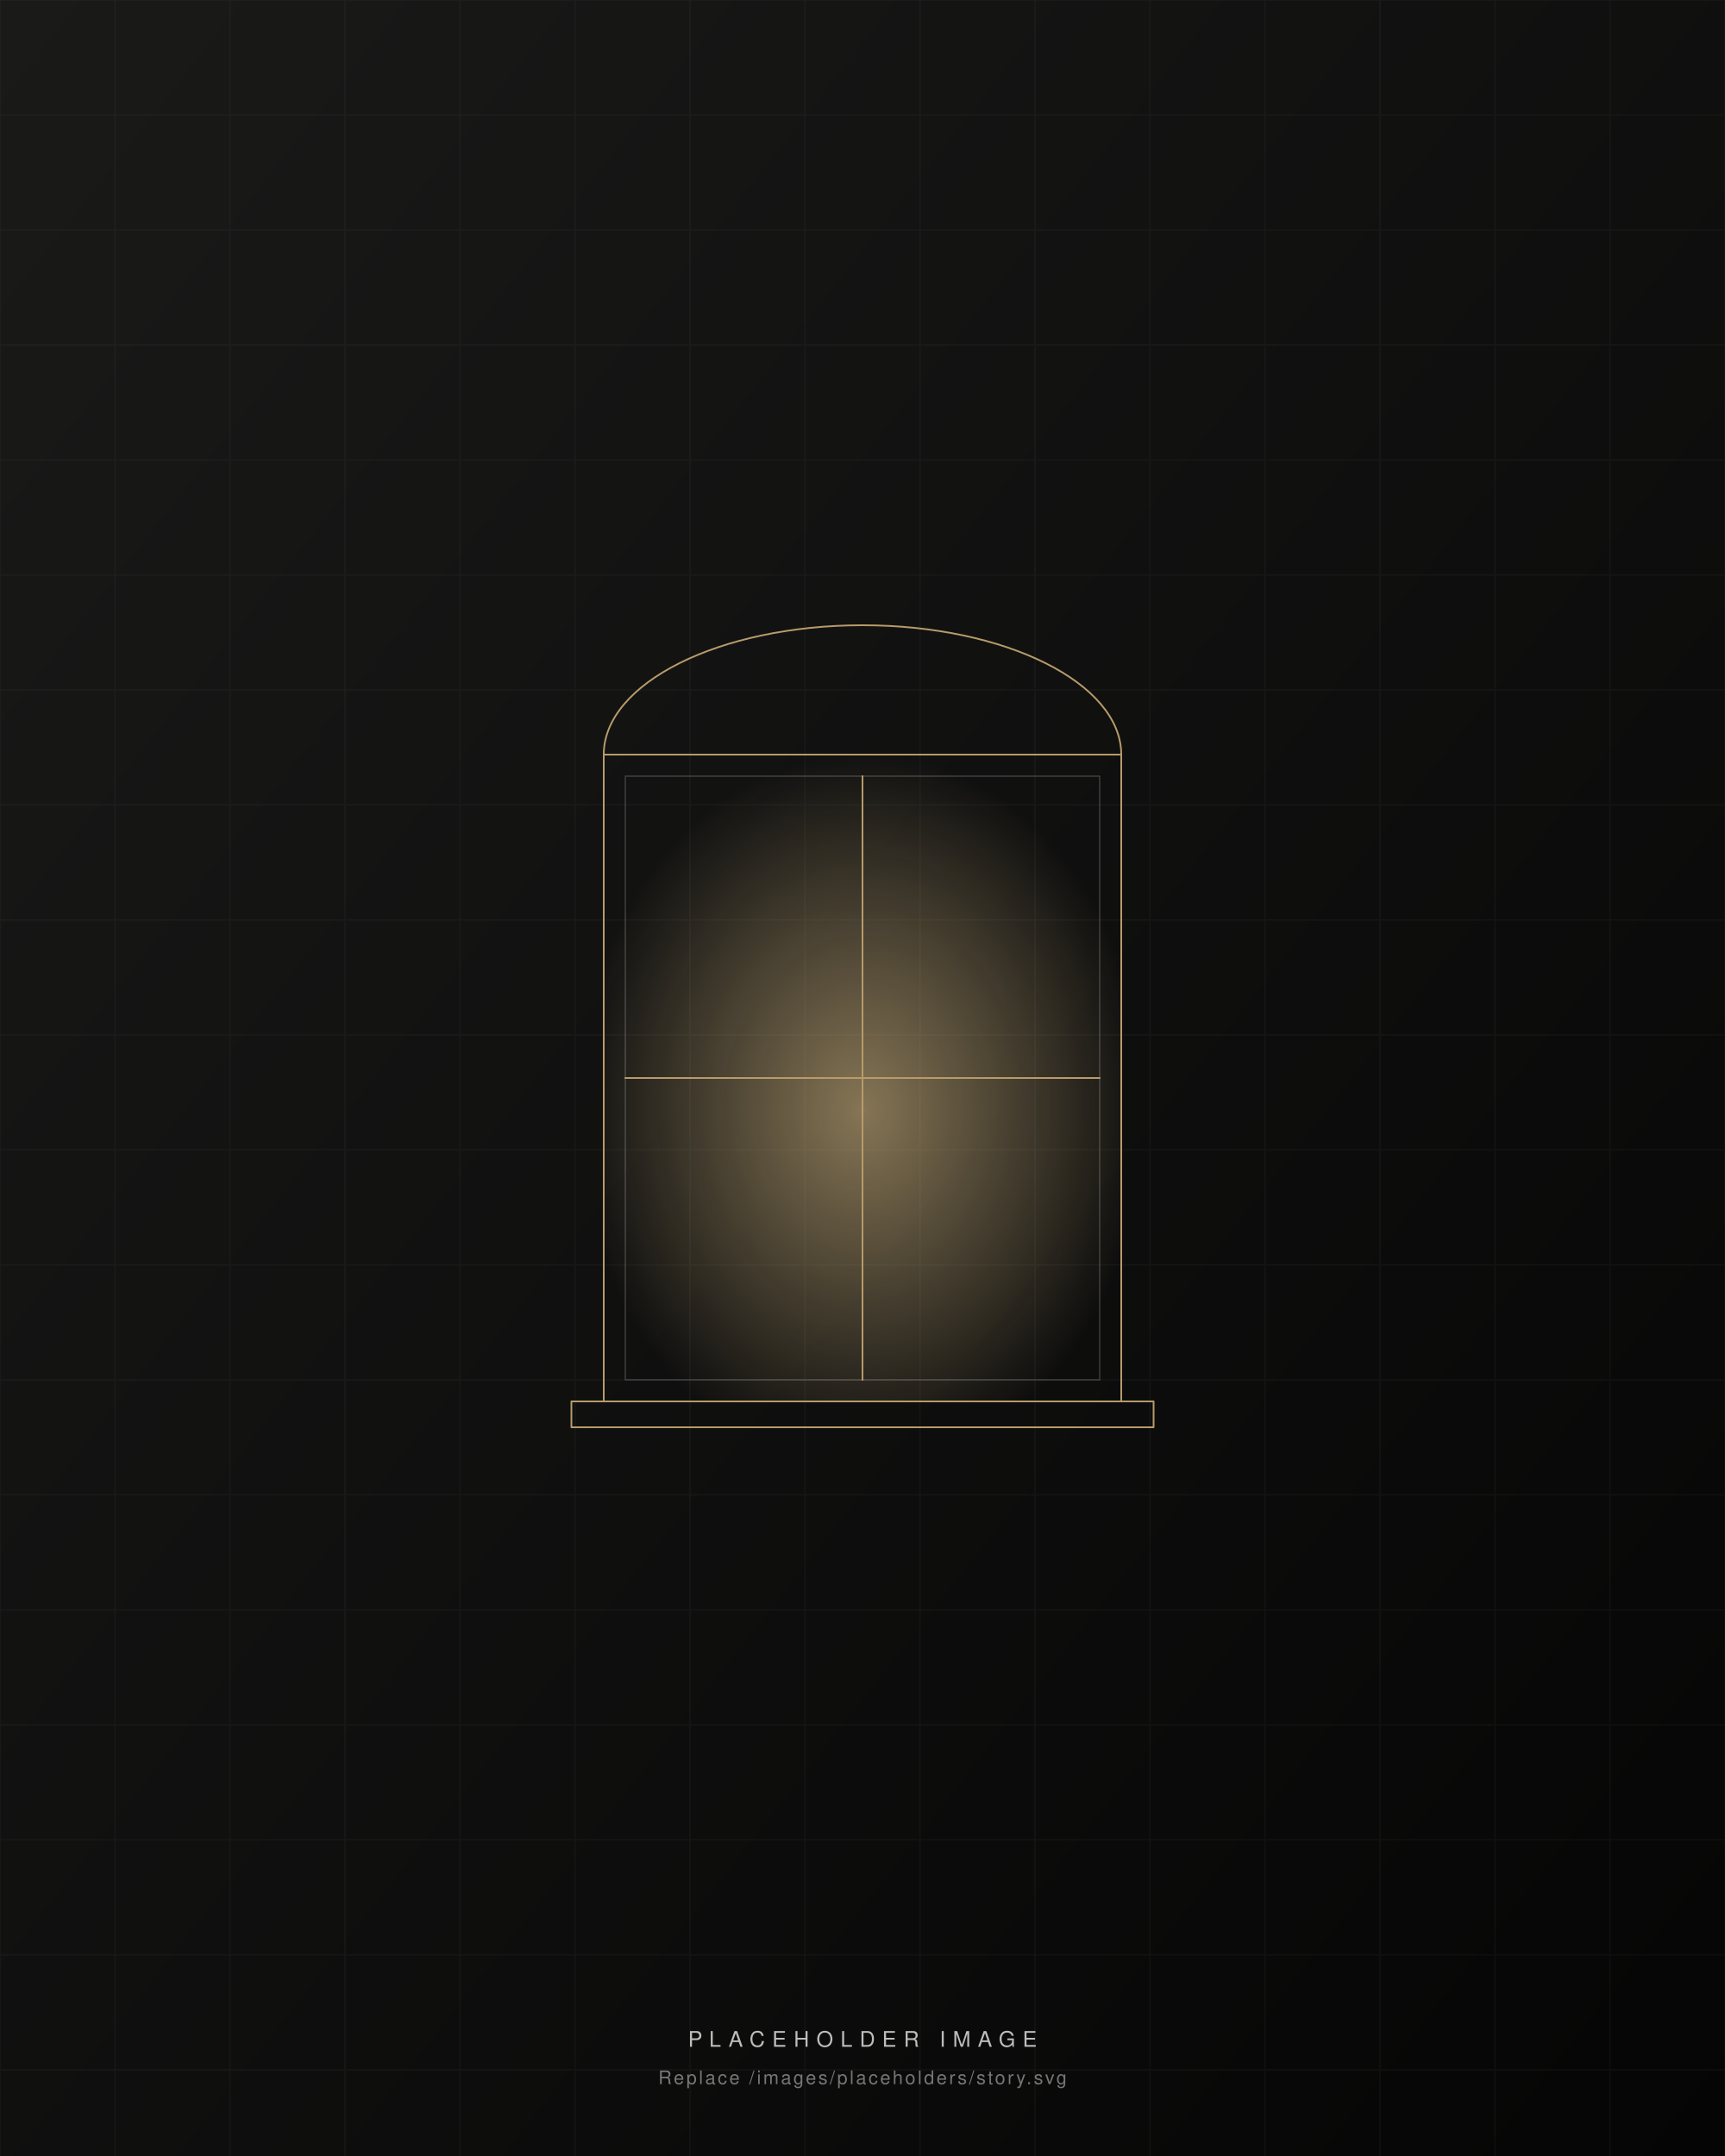
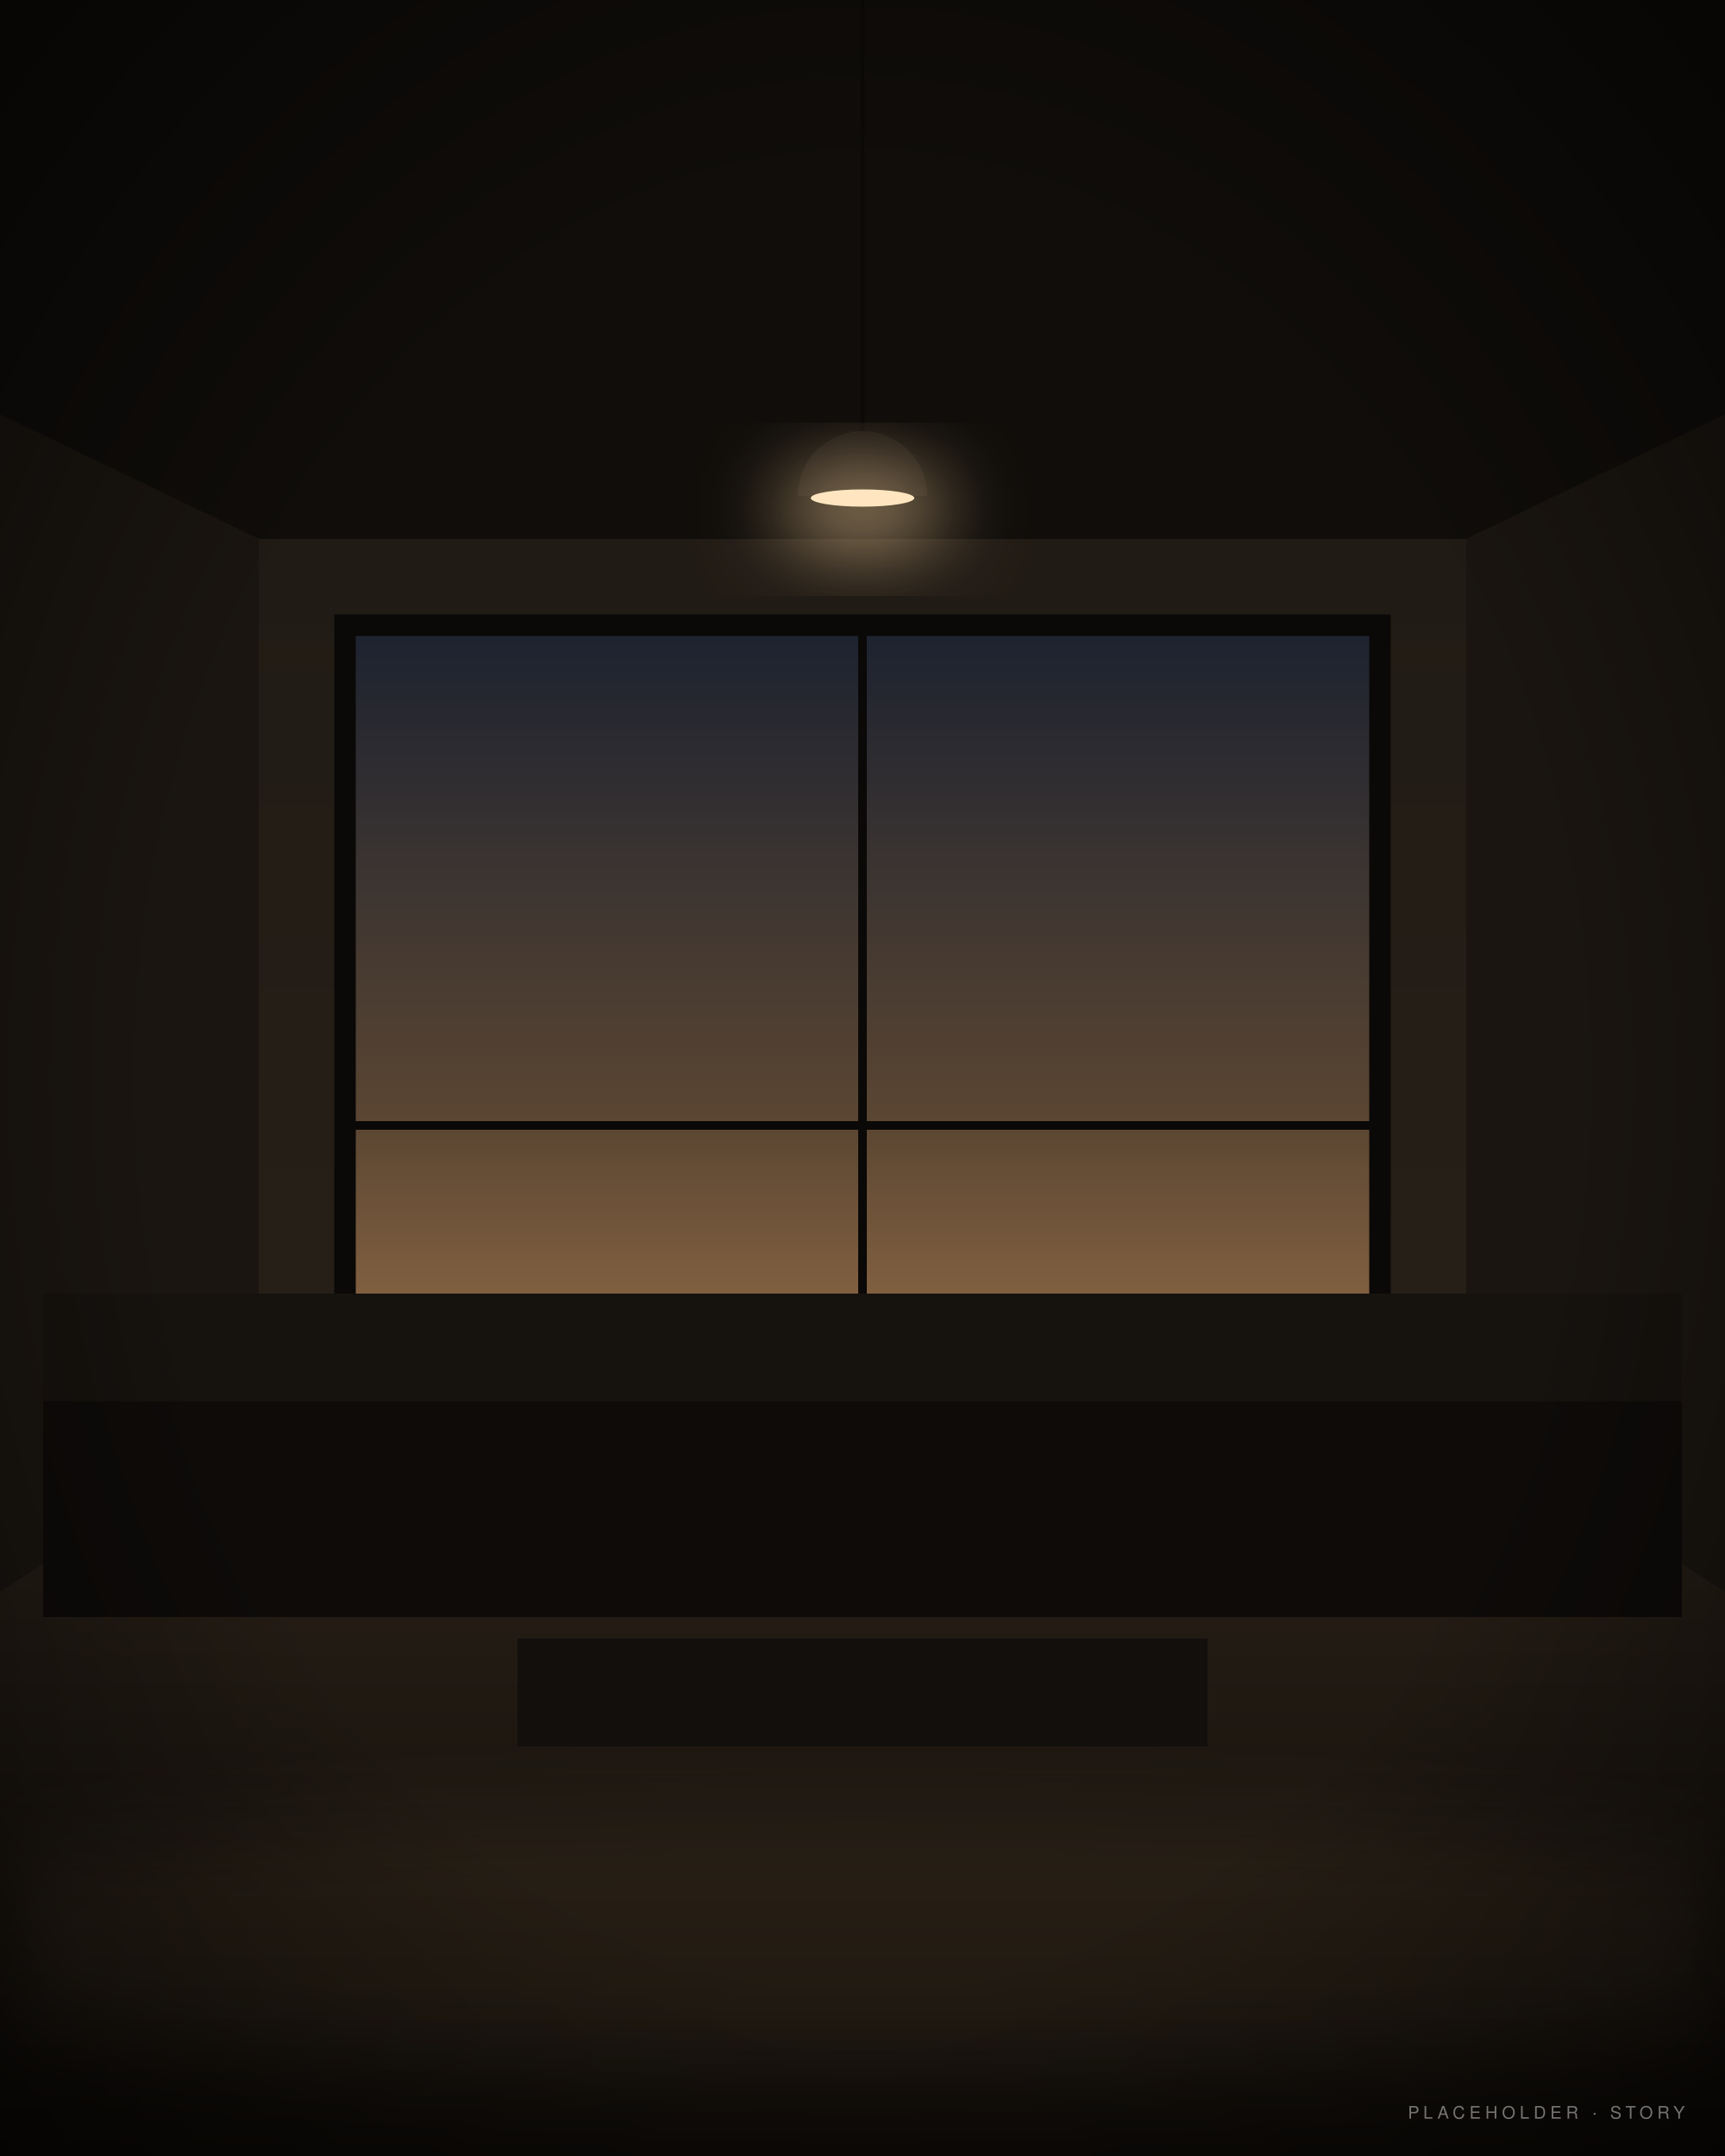
<svg xmlns="http://www.w3.org/2000/svg" viewBox="0 0 1200 1500" preserveAspectRatio="xMidYMid slice" role="img">
  <defs>
-     <linearGradient id="bg" x1="0" y1="0" x2="1" y2="1">
-       <stop offset="0" stop-color="#1A1A19" />
-       <stop offset="1" stop-color="#050505" />
+     <linearGradient id="skyFull" x1="0" y1="0" x2="0" y2="1">
+       <stop offset="0" stop-color="#07090e" />
+       <stop offset="0.55" stop-color="#1a1d26" />
+       <stop offset="0.85" stop-color="#4a3a2c" />
+       <stop offset="1" stop-color="#6e5238" />
    </linearGradient>
+     <linearGradient id="sky" x1="0" y1="0" x2="0" y2="1">
+       <stop offset="0" stop-color="#1c2230" />
+       <stop offset="0.7" stop-color="#5b4632" />
+       <stop offset="1" stop-color="#8a6644" />
+     </linearGradient>
+     <linearGradient id="warm" x1="0" y1="0" x2="0" y2="1">
+       <stop offset="0" stop-color="#ffe2b0" />
+       <stop offset="1" stop-color="#d99a52" />
+     </linearGradient>
+     <linearGradient id="warmDim" x1="0" y1="0" x2="0" y2="1">
+       <stop offset="0" stop-color="#b58a55" />
+       <stop offset="1" stop-color="#6e4f2c" />
+     </linearGradient>
+     <linearGradient id="groundG" x1="0" y1="0" x2="0" y2="1">
+       <stop offset="0" stop-color="#0c0b0a" />
+       <stop offset="1" stop-color="#030303" />
+     </linearGradient>
+     <linearGradient id="poolFade" x1="0" y1="0" x2="0" y2="1">
+       <stop offset="0" stop-color="#0b1418" stop-opacity="0" />
+       <stop offset="1" stop-color="#05080a" stop-opacity="0.9" />
+     </linearGradient>
+     <linearGradient id="wall" x1="0" y1="0" x2="0" y2="1">
+       <stop offset="0" stop-color="#1d1813" />
+       <stop offset="1" stop-color="#2c241b" />
+     </linearGradient>
+     <linearGradient id="floor" x1="0" y1="0" x2="0" y2="1">
+       <stop offset="0" stop-color="#2b2219" />
+       <stop offset="1" stop-color="#0d0a07" />
+     </linearGradient>
+     <radialGradient id="horizonGlow" cx="0.55" cy="0.78" r="0.6">
+       <stop offset="0" stop-color="#d79a5c" stop-opacity="0.35" />
+       <stop offset="1" stop-color="#d79a5c" stop-opacity="0" />
+     </radialGradient>
+     <filter id="bloom" x="-50%" y="-50%" width="200%" height="200%">
+       <feGaussianBlur stdDeviation="18" />
+     </filter>
+     <filter id="soft">
+       <feGaussianBlur stdDeviation="3" />
+     </filter>
+     <radialGradient id="vignette" cx="0.5" cy="0.5" r="0.75">
+       <stop offset="0.55" stop-color="#000" stop-opacity="0" />
+       <stop offset="1" stop-color="#000" stop-opacity="0.65" />
+     </radialGradient>
  </defs>
-   <rect width="1200" height="1500" fill="url(#bg)" />
-   <path d="M0 0V1500M80 0V1500M160 0V1500M240 0V1500M320 0V1500M400 0V1500M480 0V1500M560 0V1500M640 0V1500M720 0V1500M800 0V1500M880 0V1500M960 0V1500M1040 0V1500M1120 0V1500M1200 0V1500M0 0H1200M0 80H1200M0 160H1200M0 240H1200M0 320H1200M0 400H1200M0 480H1200M0 560H1200M0 640H1200M0 720H1200M0 800H1200M0 880H1200M0 960H1200M0 1040H1200M0 1120H1200M0 1200H1200M0 1280H1200M0 1360H1200M0 1440H1200" stroke="#F8F8F6" stroke-opacity="0.035" stroke-width="1" />
-   <g transform="translate(0 375) scale(0.75)">
-     <defs>
-       <radialGradient id="glow" cx="50%" cy="55%" r="55%">
-         <stop offset="0" stop-color="#E7C98F" stop-opacity="0.55" />
-         <stop offset="1" stop-color="#E7C98F" stop-opacity="0" />
-       </radialGradient>
-     </defs>
-     <rect x="560" y="200" width="480" height="600" fill="url(#glow)" />
-     <rect x="560" y="200" width="480" height="600" fill="none" stroke="#B89B6A" stroke-width="1.6" stroke-linejoin="round" stroke-linecap="round" />
-     <rect x="580" y="220" width="440" height="560" fill="none" stroke="#F8F8F6" stroke-opacity="0.22" stroke-width="1.1" />
-     <line x1="800" y1="220" x2="800" y2="780" fill="none" stroke="#B89B6A" stroke-width="1.6" stroke-linejoin="round" stroke-linecap="round" />
-     <line x1="580" y1="500" x2="1020" y2="500" fill="none" stroke="#B89B6A" stroke-width="1.6" stroke-linejoin="round" stroke-linecap="round" />
-     <rect x="530" y="800" width="540" height="24" fill="none" stroke="#B89B6A" stroke-width="1.6" stroke-linejoin="round" stroke-linecap="round" />
-     <path d="M560 200 a240 120 0 0 1 480 0" fill="none" stroke="#B89B6A" stroke-width="1.6" stroke-linejoin="round" stroke-linecap="round" />
+   <rect width="1200" height="1500" fill="#050505" />
+   <g transform="translate(-600 0) scale(1.5)">
+     <rect width="1600" height="1000" fill="url(#wall)" />
+     <polygon points="0,1000 520,660 1080,660 1600,1000" fill="url(#floor)" />
+     <polygon points="0,0 520,250 1080,250 1600,0" fill="#100d0a" />
+     <polygon points="0,0 520,250 520,660 0,1000" fill="#1a1510" />
+     <polygon points="1600,0 1080,250 1080,660 1600,1000" fill="#1a1510" />
+     <rect x="560" y="290" width="480" height="330" fill="url(#sky)" />
+     <rect x="560" y="290" width="480" height="330" fill="none" stroke="#0b0907" stroke-width="10" />
+     <rect x="798" y="290" width="4" height="330" fill="#0b0907" />
+     <rect x="560" y="520" width="480" height="4" fill="#0b0907" />
+     <rect x="420" y="640" width="760" height="110" fill="#0e0b09" />
+     <rect x="420" y="600" width="760" height="50" fill="#16120e" />
+     <rect x="640" y="760" width="320" height="50" fill="#120f0c" />
+     <ellipse cx="800" cy="900" rx="520" ry="60" fill="#ffcf8a" opacity="0.06" filter="url(#bloom)" />
+     <rect x="799" y="0" width="2" height="200" fill="#0c0a08" />
+     <path d="M770 230 a30 30 0 0 1 60 0 z" fill="#1b1612" />
+     <ellipse cx="800" cy="236" rx="40" ry="20" fill="#ffd9a0" opacity="0.55" filter="url(#bloom)" />
+     <ellipse cx="800" cy="231" rx="24" ry="4" fill="#ffe6c0" />
  </g>
-   <g font-family="Helvetica, Arial, sans-serif" fill="#F8F8F6">
-     <text x="600" y="1424" text-anchor="middle" font-size="15" letter-spacing="5" fill-opacity="0.75">PLACEHOLDER IMAGE</text>
-     <text x="600" y="1450" text-anchor="middle" font-size="13" letter-spacing="1.5" fill-opacity="0.45">Replace /images/placeholders/story.svg</text>
-   </g>
+   <rect width="1200" height="1500" fill="url(#vignette)" />
+   <text x="1172" y="1474" text-anchor="end" font-family="Helvetica, Arial, sans-serif" font-size="12" letter-spacing="3" fill="#f8f8f6" fill-opacity="0.45">PLACEHOLDER · STORY</text>
</svg>
